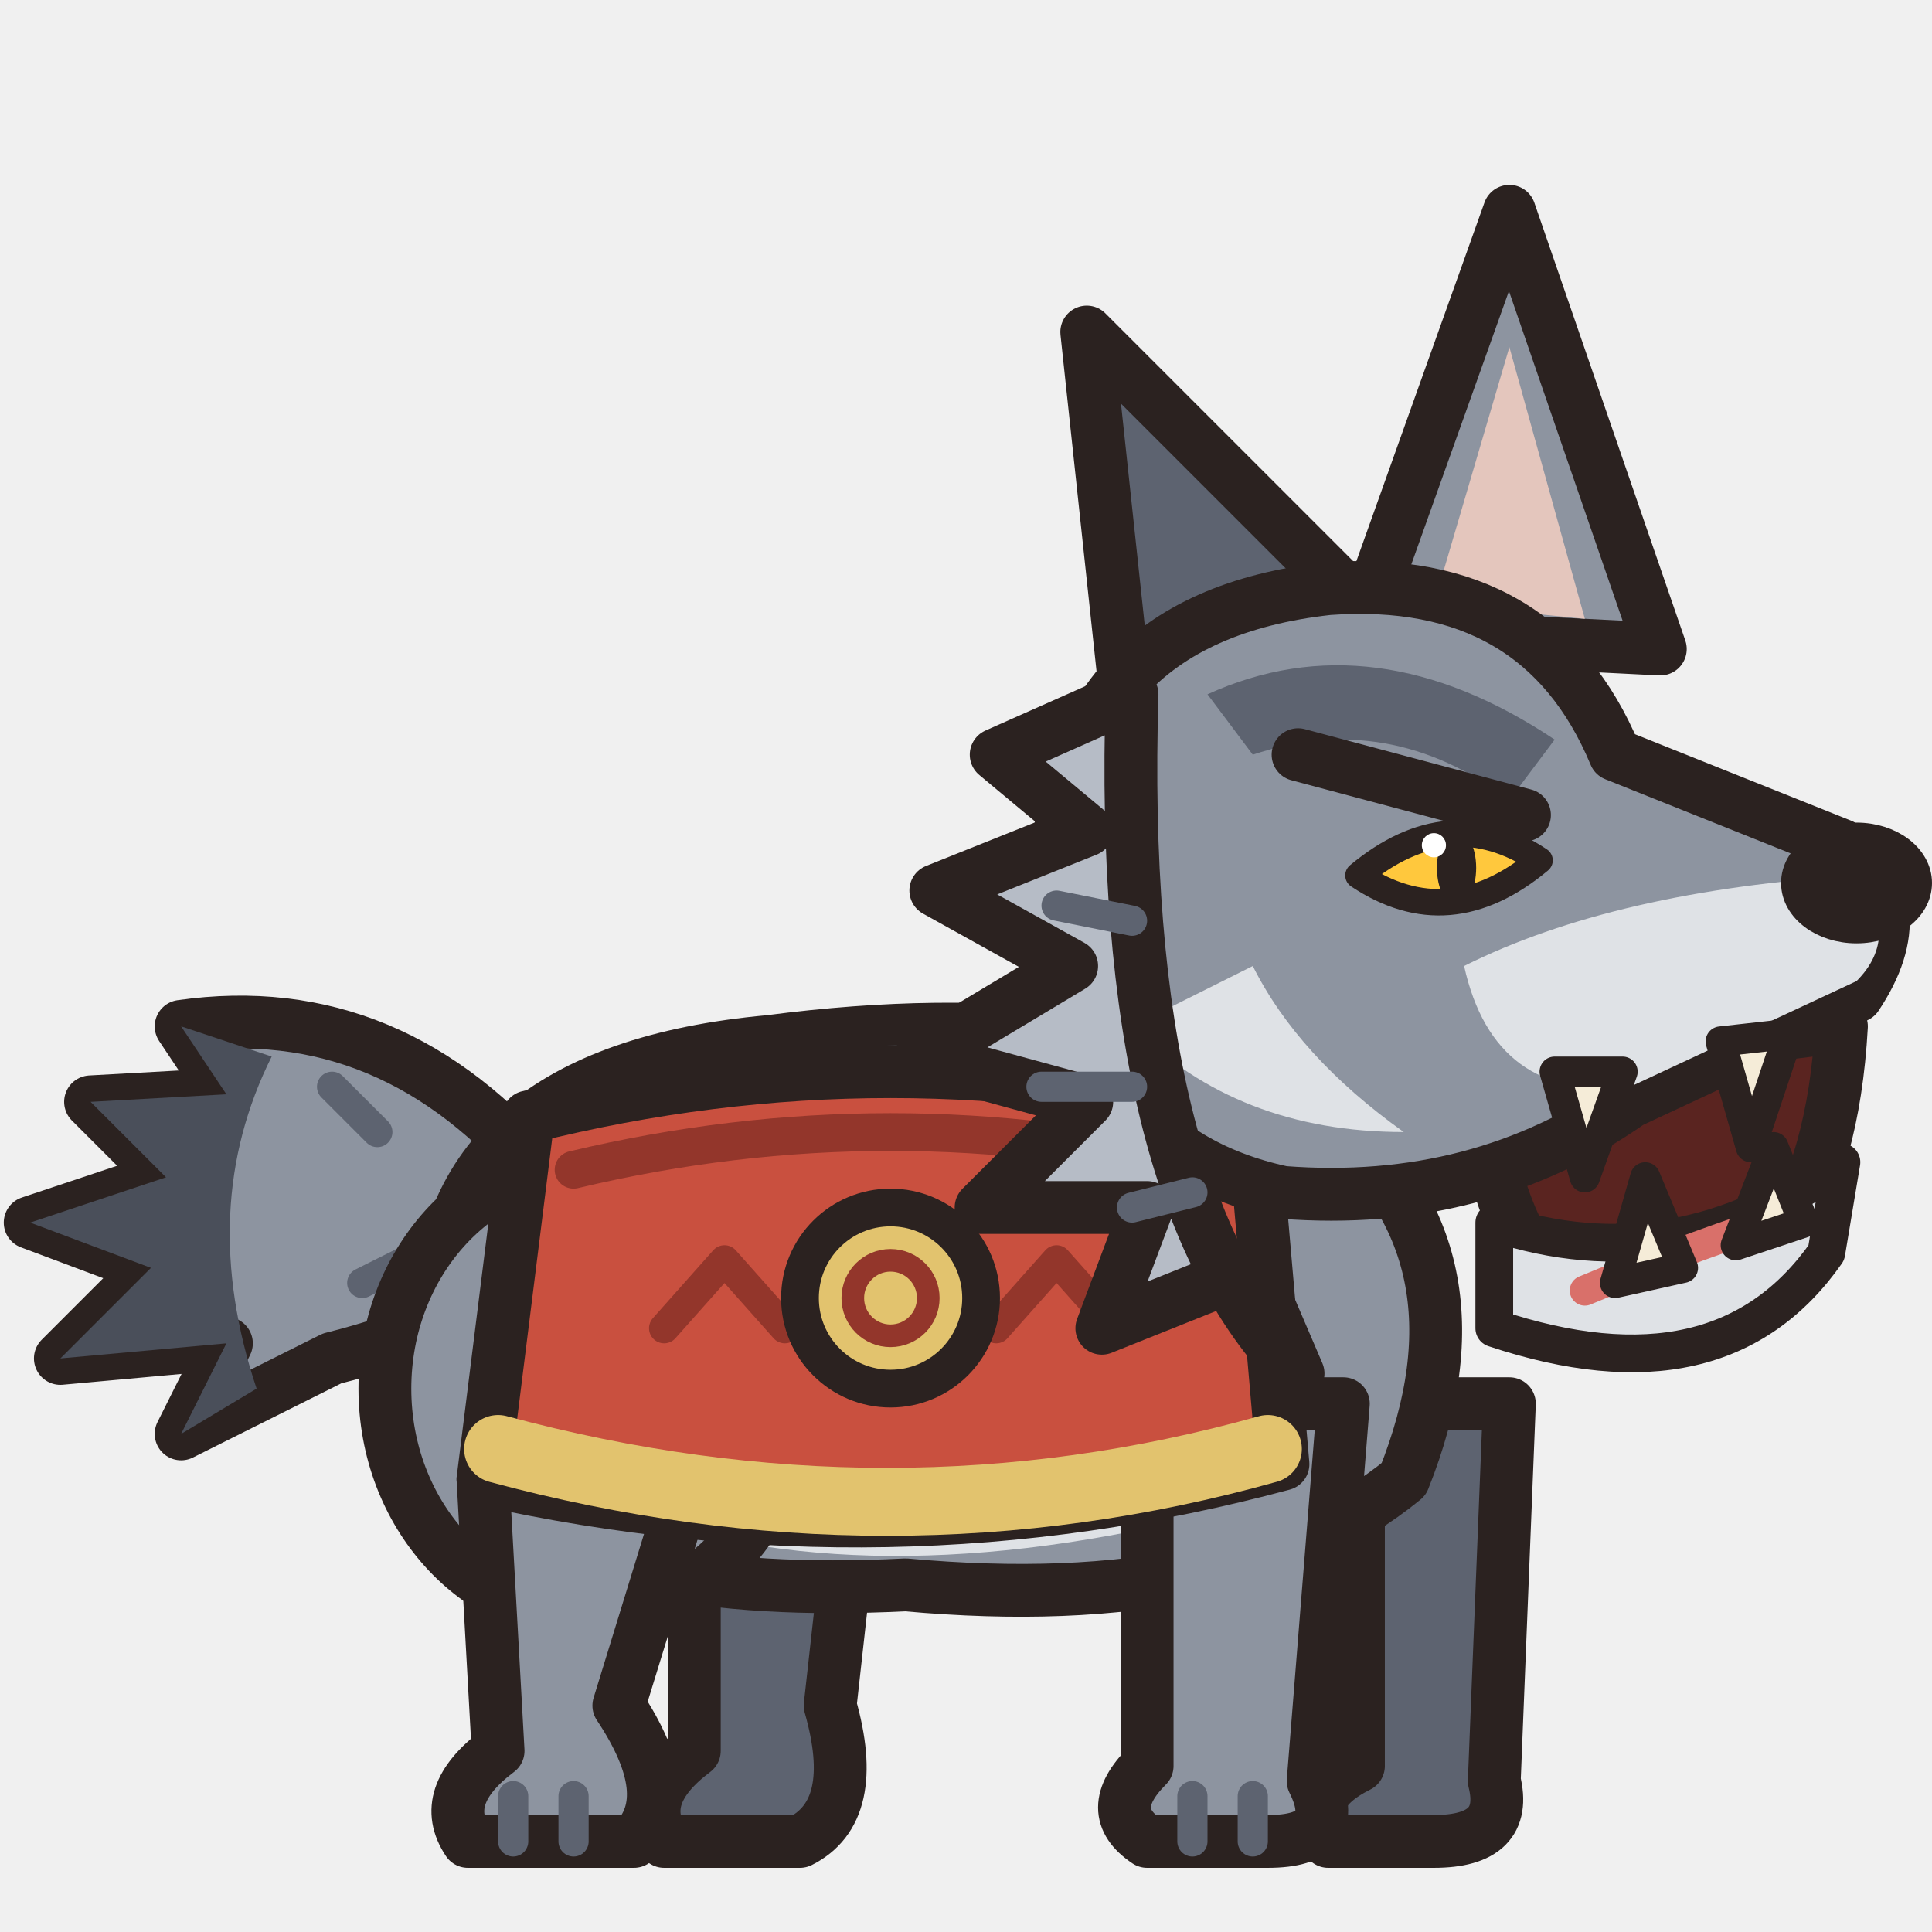
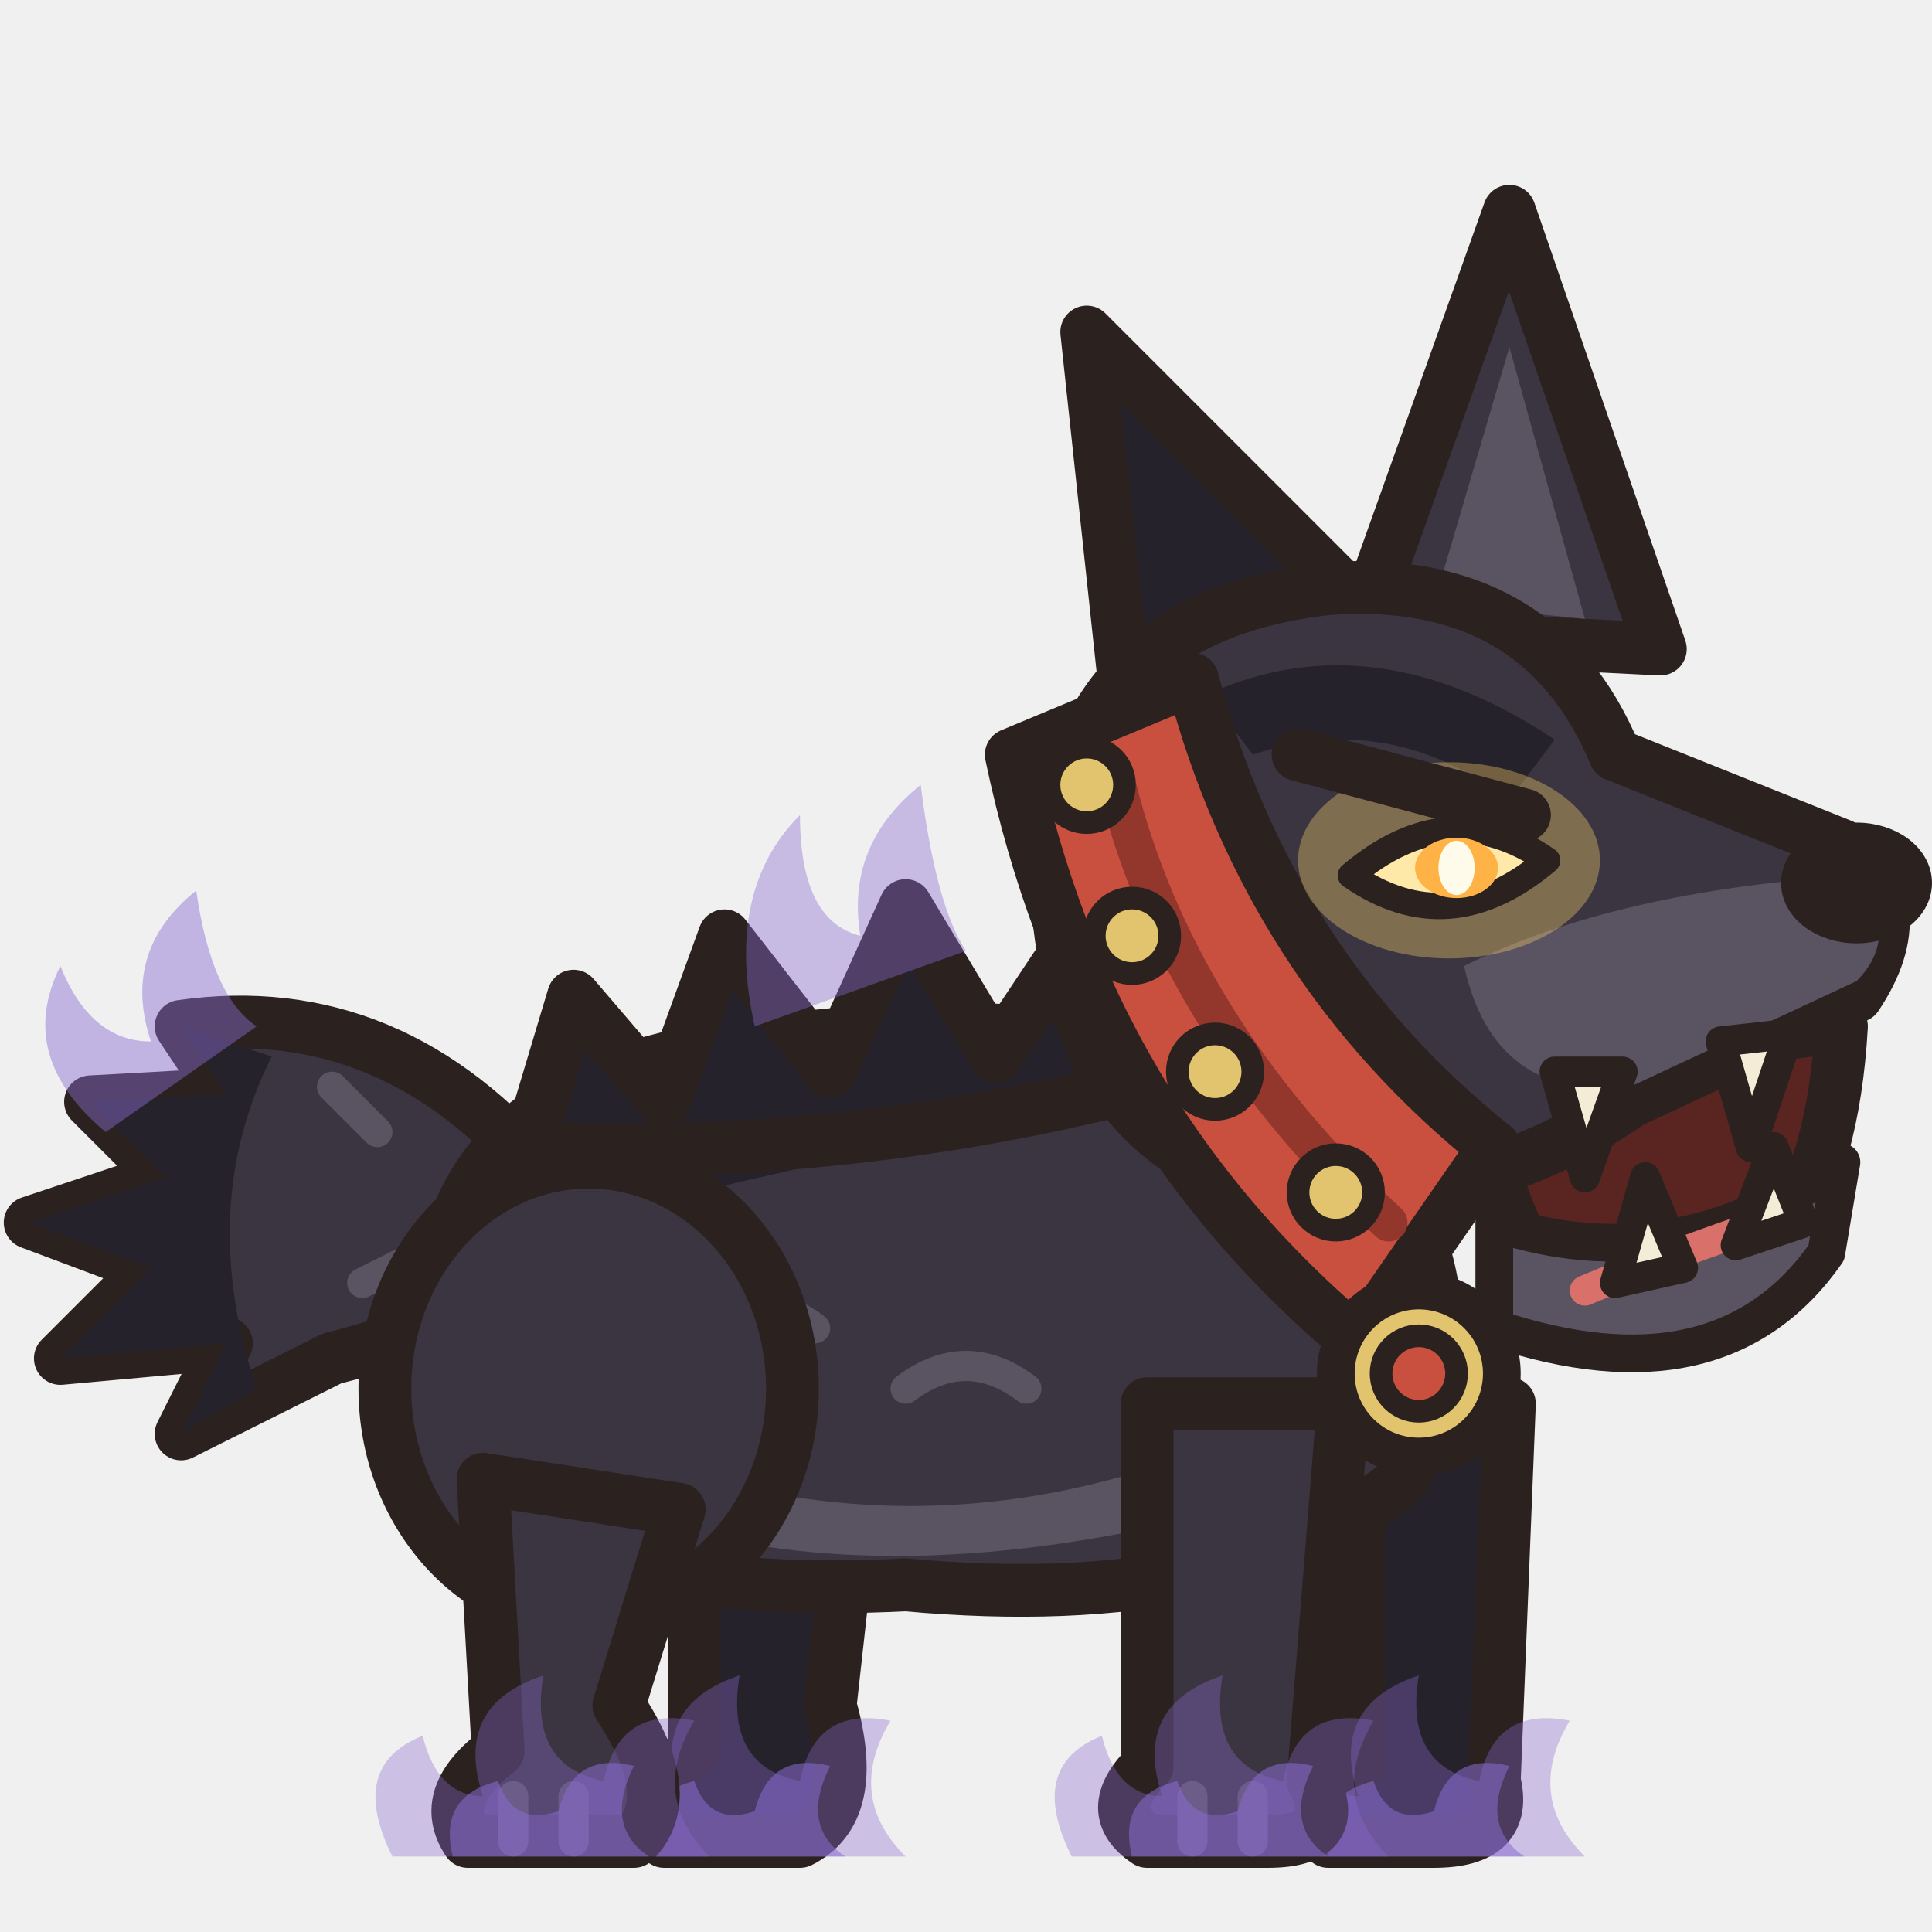
<svg xmlns="http://www.w3.org/2000/svg" viewBox="0 0 256 256" width="256" height="256">
  <g stroke="#2b2220" stroke-width="7" stroke-linejoin="round" stroke-linecap="round">
-     <path d="M72 156 Q52 132 24 136 L30 145 L12 146 L22 156 L4 162 L20 168 L8 180 L30 178 L24 190 L44 180 Q60 176 72 168 Z" fill="#8d94a0" />
-     <path d="M24 136 L30 145 L12 146 L22 156 L4 162 L20 168 L8 180 L30 178 L24 190 L34 184 Q26 160 36 140 Z" fill="#4a4f5a" stroke="none" />
-     <path d="M50 150 L44 144 M56 166 L48 170" fill="none" stroke="#5d6370" stroke-width="4" />
-     <path d="M92 190 L114 190 L110 226 Q114 240 106 244 L88 244 Q84 238 92 232 Z" fill="#5d6370" />
-     <path d="M180 186 L200 186 L198 236 Q200 244 190 244 L176 244 Q172 238 180 234 Z" fill="#5d6370" />
-     <path d="M58 176 Q58 142 102 138 Q148 132 176 148 Q198 166 186 196 Q164 214 120 210 Q80 212 64 198 Q56 188 58 176 Z" fill="#8d94a0" />
-     <path d="M88 202 Q122 212 170 198 Q166 190 154 194 Q124 204 94 196 Z" fill="#dfe2e6" stroke="none" />
-     <path d="M76 146 Q118 132 164 144 Q124 150 84 160 Z" fill="#5d6370" stroke="none" />
-     <ellipse cx="78" cy="184" rx="27" ry="30" fill="#8d94a0" />
-     <path d="M64 196 L90 200 L82 226 Q90 238 84 244 L62 244 Q58 238 66 232 Z" fill="#8d94a0" />
-     <path d="M68 238 L68 244 M76 238 L76 244" stroke="#5d6370" stroke-width="4" />
-     <path d="M152 186 L178 186 L174 236 Q178 244 168 244 L152 244 Q146 240 152 234 Z" fill="#8d94a0" />
-     <path d="M158 238 L158 244 M166 238 L166 244" stroke="#5d6370" stroke-width="4" />
-     <path d="M70 148 Q118 136 166 148 L170 194 Q118 208 64 196 Z" fill="#c9503f" />
-     <path d="M76 155 Q118 145 160 155" fill="none" stroke="#93362b" stroke-width="5" />
-     <path d="M88 176 L96 167 L104 176 M132 176 L140 167 L148 176" fill="none" stroke="#93362b" stroke-width="4" />
-     <path d="M66 192 Q118 206 168 192" fill="none" stroke="#e2c36e" stroke-width="9" />
-     <circle cx="118" cy="172" r="12" fill="#e2c36e" stroke-width="5" />
-     <circle cx="118" cy="172" r="5" fill="none" stroke="#93362b" stroke-width="3" />
-     <path d="M150 100 L144 44 L180 80 Z" fill="#5d6370" />
-     <path d="M180 84 L200 28 L220 86 Z" fill="#8d94a0" />
-     <path d="M190 80 L200 46 L210 82 Z" fill="#e4c6bd" stroke="none" />
+     <path d="M72 156 Q52 132 24 136 L30 145 L12 146 L22 156 L4 162 L20 168 L8 180 L30 178 L24 190 L44 180 Q60 176 72 168 Z" fill="#3a3540" />
+     <path d="M24 136 L30 145 L12 146 L22 156 L4 162 L20 168 L8 180 L30 178 L24 190 L34 184 Q26 160 36 140 Z" fill="#26222b" stroke="none" />
+     <path d="M50 150 L44 144 M56 166 L48 170" fill="none" stroke="#5a5462" stroke-width="4" />
+     <path d="M14 150 Q2 140 8 128 Q12 138 20 138 Q16 126 26 118 Q28 132 34 136 Z" fill="#8a6bd1" opacity="0.45" stroke="none" />
+     <path d="M92 190 L114 190 L110 226 Q114 240 106 244 L88 244 Q84 238 92 232 Z" fill="#26222b" />
+     <path d="M78 246 Q72 234 82 230 Q84 238 90 238 Q86 226 98 222 Q96 234 106 236 Q108 226 118 228 Q112 238 120 246 Z" fill="#8a6bd1" opacity="0.35" stroke="none" />
+     <path d="M86 246 Q84 238 92 236 Q94 242 100 240 Q102 232 110 234 Q106 242 112 246 Z" fill="#8a6bd1" opacity="0.55" stroke="none" />
+     <path d="M180 186 L200 186 L198 236 Q200 244 190 244 L176 244 Q172 238 180 234 Z" fill="#26222b" />
+     <path d="M168 246 Q162 234 172 230 Q174 238 180 238 Q176 226 188 222 Q186 234 196 236 Q198 226 208 228 Q202 238 210 246 Z" fill="#8a6bd1" opacity="0.35" stroke="none" />
+     <path d="M176 246 Q174 238 182 236 Q184 242 190 240 Q192 232 200 234 Q196 242 202 246 Z" fill="#8a6bd1" opacity="0.55" stroke="none" />
+     <path d="M58 176 Q58 142 102 138 Q148 132 176 148 Q198 166 186 196 Q164 214 120 210 Q80 212 64 198 Q56 188 58 176 Z" fill="#3a3540" />
+     <path d="M88 202 Q122 212 170 198 Q166 190 154 194 Q124 204 94 196 Z" fill="#5a5462" stroke="none" />
+     <path d="M76 146 Q118 132 164 144 Q124 150 84 160 Z" fill="#26222b" stroke="none" />
+     <path d="M92 176 Q100 170 108 176 M120 184 Q128 178 136 184" fill="none" stroke="#5a5462" stroke-width="4" />
+     <ellipse cx="78" cy="184" rx="27" ry="30" fill="#3a3540" />
+     <path d="M64 196 L90 200 L82 226 Q90 238 84 244 L62 244 Q58 238 66 232 Z" fill="#3a3540" />
+     <path d="M68 238 L68 244 M76 238 L76 244" stroke="#5a5462" stroke-width="4" />
+     <path d="M52 246 Q46 234 56 230 Q58 238 64 238 Q60 226 72 222 Q70 234 80 236 Q82 226 92 228 Q86 238 94 246 Z" fill="#8a6bd1" opacity="0.35" stroke="none" />
+     <path d="M60 246 Q58 238 66 236 Q68 242 74 240 Q76 232 84 234 Q80 242 86 246 Z" fill="#8a6bd1" opacity="0.55" stroke="none" />
+     <path d="M152 186 L178 186 L174 236 Q178 244 168 244 L152 244 Q146 240 152 234 Z" fill="#3a3540" />
+     <path d="M158 238 L158 244 M166 238 L166 244" stroke="#5a5462" stroke-width="4" />
+     <path d="M142 246 Q136 234 146 230 Q148 238 154 238 Q150 226 162 222 Q160 234 170 236 Q172 226 182 228 Q176 238 184 246 Z" fill="#8a6bd1" opacity="0.35" stroke="none" />
+     <path d="M150 246 Q148 238 156 236 Q158 242 164 240 Q166 232 174 234 Q170 242 176 246 Z" fill="#8a6bd1" opacity="0.55" stroke="none" />
+     <path d="M70 152 L76 132 L88 146 L96 124 L110 142 L120 120 L132 140 L144 122 L150 144 Q110 154 70 152 Z" fill="#26222b" />
+     <path d="M100 136 Q96 118 106 108 Q106 122 114 124 Q112 112 122 104 Q124 120 128 126 Z" fill="#8a6bd1" opacity="0.4" stroke="none" />
+     <path d="M150 100 L144 44 L180 80 Z" fill="#26222b" />
+     <path d="M180 84 L200 28 L220 86 Z" fill="#3a3540" />
+     <path d="M190 80 L200 46 L210 82 Z" fill="#5a5462" stroke="none" />
    <path d="M196 142 L244 136 Q242 172 216 178 Q198 170 196 142 Z" fill="#5a2420" />
-     <path d="M198 162 Q222 170 244 154 L242 166 Q228 186 198 176 Z" fill="#dfe2e6" stroke-width="5" />
+     <path d="M198 162 Q222 170 244 154 L242 166 Q228 186 198 176 Z" fill="#5a5462" stroke-width="5" />
    <path d="M210 171 Q222 166 234 162" fill="none" stroke="#d9706a" stroke-width="4" />
    <path d="M214 170 L218 156 L223 168 Z M230 165 L235 152 L239 162 Z" fill="#f5ecd8" stroke-width="4" />
-     <path d="M140 118 Q140 82 176 78 Q204 76 214 100 L244 112 Q254 120 246 132 L216 146 Q196 160 170 158 Q142 152 140 118 Z" fill="#8d94a0" />
-     <path d="M194 128 Q214 118 246 116 Q252 124 246 130 L216 144 Q198 146 194 128 Z" fill="#dfe2e6" stroke="none" />
-     <path d="M160 92 Q182 82 206 98 L200 106 Q184 94 166 100 Z" fill="#5d6370" stroke="none" />
-     <path d="M150 136 Q164 150 186 150 Q172 140 166 128 Z" fill="#dfe2e6" stroke="none" />
+     <path d="M140 118 Q140 82 176 78 Q204 76 214 100 L244 112 Q254 120 246 132 L216 146 Q196 160 170 158 Q142 152 140 118 Z" fill="#3a3540" />
+     <path d="M194 128 Q214 118 246 116 Q252 124 246 130 L216 144 Q198 146 194 128 Z" fill="#5a5462" stroke="none" />
+     <path d="M160 92 Q182 82 206 98 L200 106 Q184 94 166 100 Z" fill="#26222b" stroke="none" />
+     <path d="M150 136 Q164 150 186 150 Q172 140 166 128 Z" fill="#5a5462" stroke="none" />
    <ellipse cx="246" cy="117" rx="8" ry="6" fill="#2b2220" stroke-width="4" />
    <path d="M206 142 L210 156 L215 142 Z M228 138 L232 152 L237 137 Z" fill="#f5ecd8" stroke-width="4" />
-     <path d="M150 92 L132 100 L144 110 L124 118 L142 128 L122 140 L144 146 L130 160 L152 160 L146 176 L166 168 L172 182 Q148 158 150 92 Z" fill="#b6bcc6" />
-     <path d="M140 120 L150 122 M138 144 L150 144 M150 160 L158 158" fill="none" stroke="#5d6370" stroke-width="4" />
+     <path d="M134 100 L158 90 Q168 128 198 152 L180 178 Q144 148 134 100 Z" fill="#c9503f" />
+     <path d="M148 104 Q156 136 184 162" fill="none" stroke="#93362b" stroke-width="5" />
+     <circle cx="144" cy="104" r="5" fill="#e2c36e" stroke-width="3" />
+     <circle cx="150" cy="124" r="5" fill="#e2c36e" stroke-width="3" />
+     <circle cx="161" cy="142" r="5" fill="#e2c36e" stroke-width="3" />
+     <circle cx="177" cy="158" r="5" fill="#e2c36e" stroke-width="3" />
+     <circle cx="188" cy="182" r="11" fill="#e2c36e" stroke-width="5" />
+     <circle cx="188" cy="182" r="5" fill="#c9503f" stroke-width="3" />
  </g>
+   <ellipse cx="192" cy="114" rx="20" ry="13" fill="#ffd36b" opacity="0.35" />
  <path d="M172 100 L202 108" stroke="#2b2220" stroke-width="7" stroke-linecap="round" />
-   <path d="M180 116 Q192 106 204 114 Q192 124 180 116 Z" fill="#ffc83d" stroke="#2b2220" stroke-width="3.5" stroke-linejoin="round" />
-   <ellipse cx="193" cy="115" rx="2.6" ry="5" fill="#2b2220" />
-   <circle cx="190" cy="112" r="1.6" fill="#fff" />
+   <path d="M179 116 Q192 105 205 114 Q192 125 179 116 Z" fill="#ffe9a8" stroke="#2b2220" stroke-width="3.5" stroke-linejoin="round" />
+   <ellipse cx="193" cy="115" rx="5.5" ry="4" fill="#ffb347" />
+   <ellipse cx="193" cy="115" rx="2.4" ry="3.6" fill="#fffbea" />
</svg>
